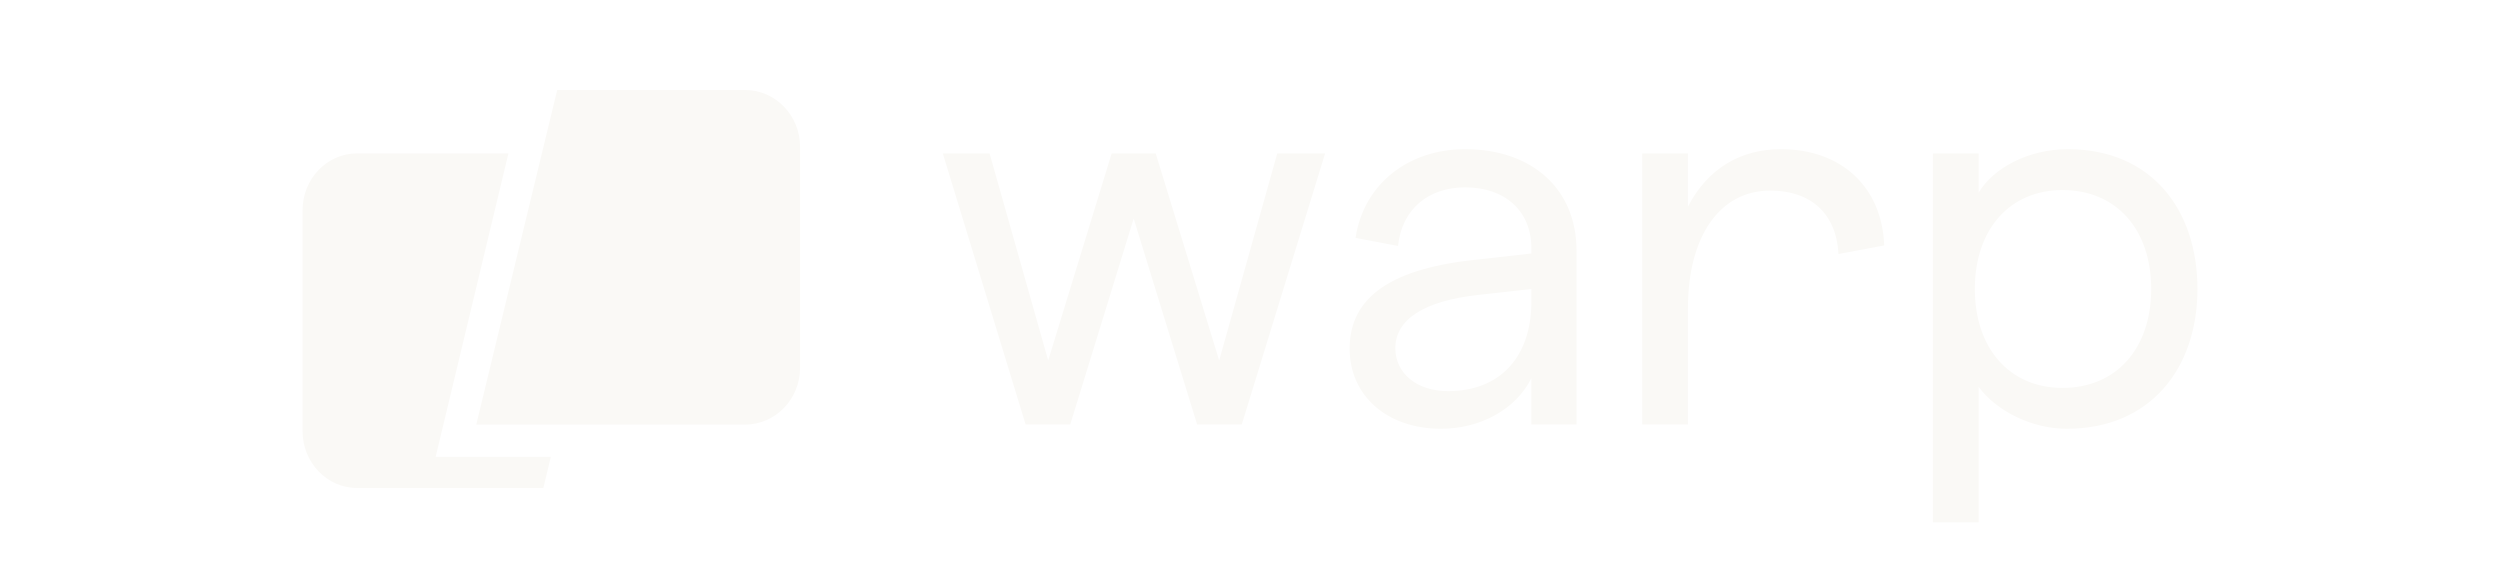
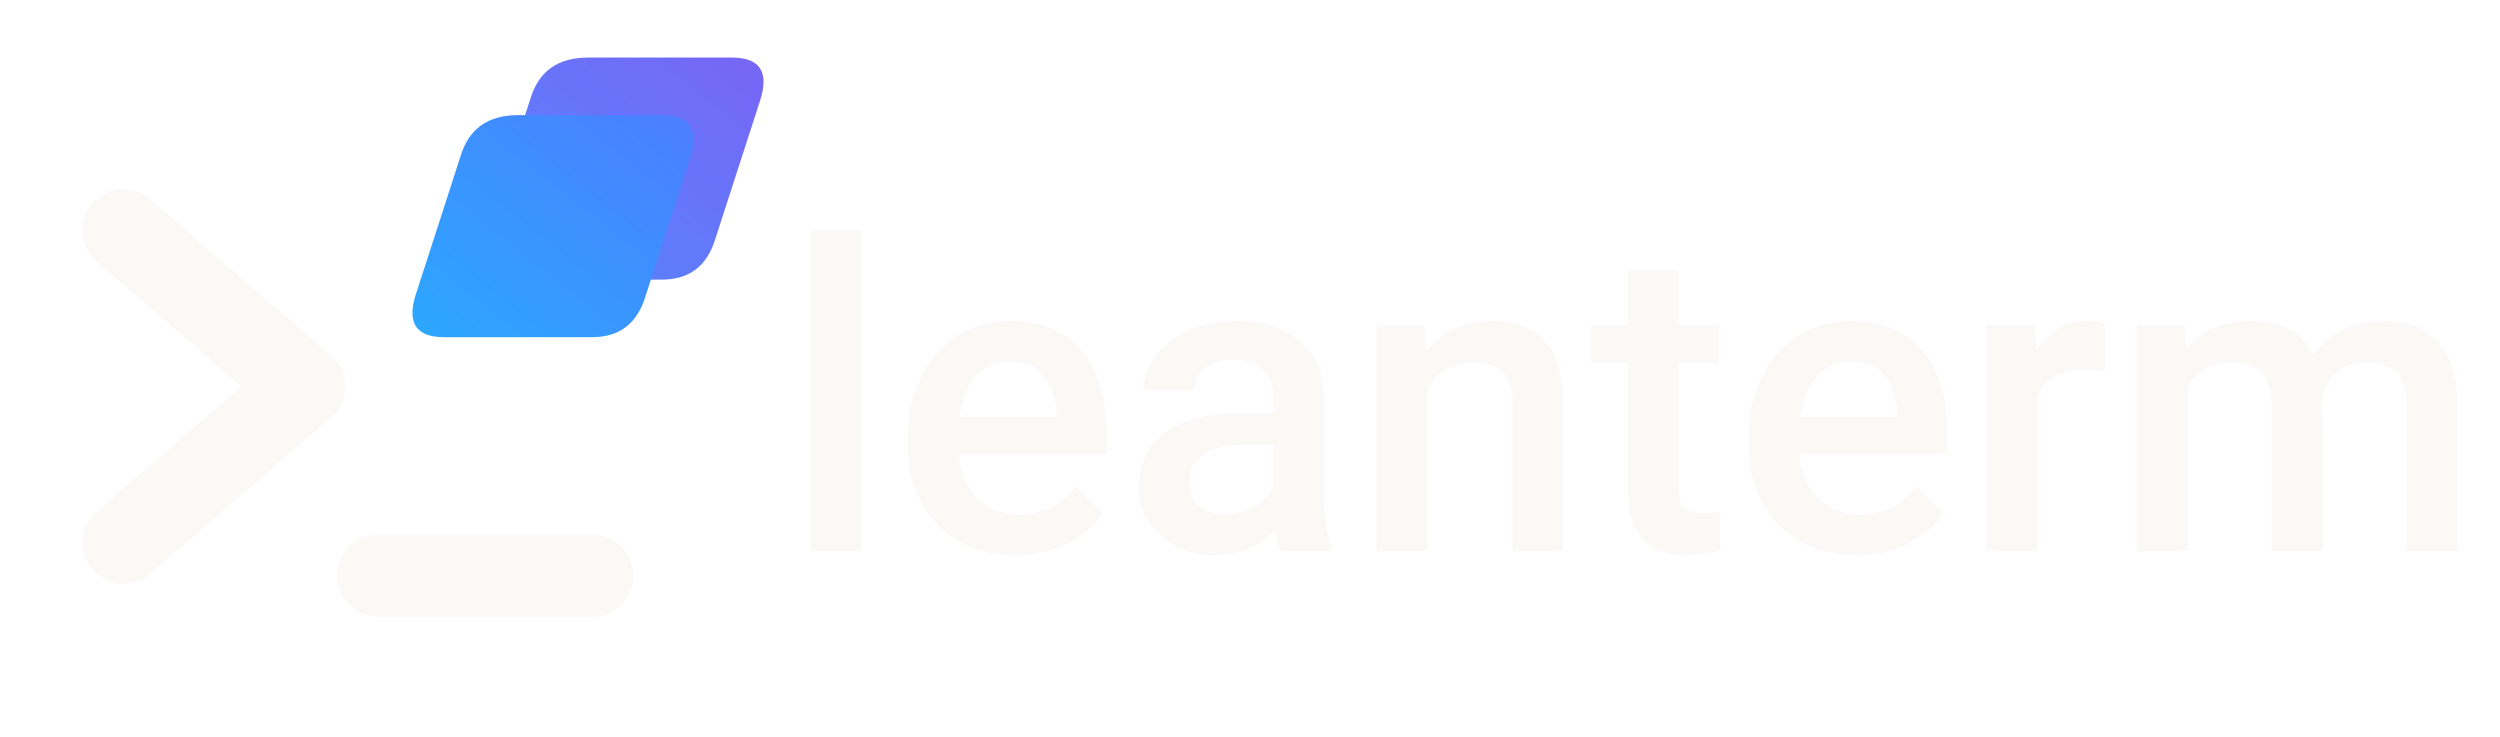
- <svg xmlns="http://www.w3.org/2000/svg" width="764" height="179" viewBox="0 0 764 179" fill="none">
-   <path d="M170.286 27.5H227.682C236.973 27.5 244.505 35.283 244.505 44.884V112.374C244.505 121.975 236.973 129.758 227.682 129.758H145.546L170.286 27.5Z" fill="#FAF9F6" />
-   <path d="M155.378 46.873H109.141C99.929 46.873 92.461 54.656 92.461 64.257V131.747C92.461 141.348 99.929 149.131 109.141 149.131H166.048L168.33 139.618H133.131L155.378 46.873Z" fill="#FAF9F6" />
-   <path d="M313.427 129.717L288.122 46.903H302.418L320.328 110.164L339.717 46.903H353.19L372.58 110.164L390.325 46.903H404.949L379.481 129.717H365.843L346.454 66.785L327.065 129.717H313.427ZM467.986 75.823C467.986 64.485 459.935 57.255 447.776 57.255C436.438 57.255 428.387 63.992 427.237 75.165L414.256 72.701C416.721 56.269 430.359 45.589 447.776 45.589C467.822 45.589 481.789 57.419 481.789 76.644V129.717H467.986V115.586C463.221 125.117 452.377 131.032 440.382 131.032C423.786 131.032 412.449 120.844 412.449 106.549C412.449 90.611 425.429 81.902 451.884 79.273L467.986 77.466V75.823ZM426.415 106.385C426.415 114.108 432.988 119.53 442.518 119.53C458.621 119.53 467.986 108.849 467.986 92.254V88.31L451.884 90.118C435.124 91.925 426.415 97.676 426.415 106.385ZM575.81 75.001L561.843 77.63C561.186 65.306 553.463 58.241 540.975 58.241C525.694 58.241 515.835 72.043 515.835 94.226V129.717H501.869V46.903H515.835V63.17C521.915 51.34 532.102 45.589 544.262 45.589C562.665 45.589 575.152 57.091 575.81 75.001ZM590.697 159.622V46.903H604.664V58.898C609.1 51.34 619.945 45.589 631.94 45.589C657.408 45.589 671.539 63.992 671.539 88.31C671.539 112.629 657.08 131.032 631.611 131.032C621.095 131.032 610.251 125.774 604.664 118.215V159.622H590.697ZM630.297 118.544C646.728 118.544 657.408 106.549 657.408 88.31C657.408 70.072 646.728 58.077 630.297 58.077C614.194 58.077 603.514 70.072 603.514 88.31C603.514 106.549 614.194 118.544 630.297 118.544Z" fill="#FAF9F6" />
+ <svg xmlns="http://www.w3.org/2000/svg" width="608" height="179" viewBox="0 0 608 179" fill="none">
+   <defs>
+     <linearGradient id="a" x1="0" y1="1" x2="1" y2="0">
+       <stop stop-color="#2BA8FF" />
+       <stop offset="1" stop-color="#4C7DFF" />
+     </linearGradient>
+     <linearGradient id="b" x1="0" y1="1" x2="1" y2="0">
+       <stop stop-color="#3D7BFF" />
+       <stop offset="1" stop-color="#6A55F5" />
+     </linearGradient>
+   </defs>
+   <path d="M30 56L74 94L30 132" stroke="#FAF9F6" stroke-width="20" stroke-linecap="round" stroke-linejoin="round" />
+   <path d="M92 140H144" stroke="#FAF9F6" stroke-width="20" stroke-linecap="round" />
+   <path transform="translate(22 -8)" d="M121 22H156Q166 22 163 32L152 66Q149 76 139 76H103Q93 76 96 66L107 32Q110 22 121 22Z" fill="url(#b)" opacity=".9" />
+   <path transform="translate(22 -8)" d="M104 36H139Q149 36 146 46L135 80Q132 90 122 90H86Q76 90 79 80L90 46Q93 36 104 36Z" fill="url(#a)" />
+   <path d="M209.449 134.0H197.109V56.0H209.449Z M247.078 135.016Q235.348 135.016 228.061 127.627Q220.773 120.238 220.773 107.949V106.426Q220.773 98.199 223.947 91.725Q227.121 85.25 232.859 81.645Q238.598 78.039 245.656 78.039Q256.879 78.039 262.998 85.199Q269.117 92.359 269.117 105.461V110.438H233.215Q233.773 117.242 237.76 121.203Q241.746 125.164 247.789 125.164Q256.27 125.164 261.602 118.309L268.254 124.656Q264.953 129.582 259.443 132.299Q253.934 135.016 247.078 135.016ZM245.605 87.941Q240.527 87.941 237.404 91.496Q234.281 95.051 233.418 101.398H256.93V100.484Q256.523 94.289 253.629 91.115Q250.734 87.941 245.605 87.941Z M311.52 134.0Q310.707 132.426 310.098 128.871Q304.207 135.016 295.676 135.016Q287.398 135.016 282.168 130.293Q276.938 125.57 276.938 118.613Q276.938 109.828 283.463 105.131Q289.988 100.434 302.125 100.434H309.691V96.828Q309.691 92.562 307.305 89.998Q304.918 87.434 300.043 87.434Q295.828 87.434 293.137 89.541Q290.445 91.648 290.445 94.898H278.105Q278.105 90.379 281.102 86.443Q284.098 82.508 289.252 80.273Q294.406 78.039 300.754 78.039Q310.402 78.039 316.141 82.889Q321.879 87.738 322.031 96.523V121.305Q322.031 128.719 324.113 133.137V134.0ZM297.961 125.113Q301.617 125.113 304.842 123.336Q308.066 121.559 309.691 118.562V108.203H303.039Q296.184 108.203 292.73 110.59Q289.277 112.977 289.277 117.344Q289.277 120.898 291.639 123.006Q294.0 125.113 297.961 125.113Z M346.406 79.055 346.762 85.402Q352.855 78.039 362.758 78.039Q379.922 78.039 380.227 97.691V134.0H367.887V98.402Q367.887 93.172 365.627 90.658Q363.367 88.145 358.238 88.145Q350.773 88.145 347.117 94.898V134.0H334.777V79.055Z M408.258 65.699V79.055H417.957V88.195H408.258V118.867Q408.258 122.016 409.502 123.412Q410.746 124.809 413.945 124.809Q416.078 124.809 418.262 124.301V133.848Q414.047 135.016 410.137 135.016Q395.918 135.016 395.918 119.324V88.195H386.879V79.055H395.918V65.699Z M451.574 135.016Q439.844 135.016 432.557 127.627Q425.27 120.238 425.27 107.949V106.426Q425.27 98.199 428.443 91.725Q431.617 85.25 437.355 81.645Q443.094 78.039 450.152 78.039Q461.375 78.039 467.494 85.199Q473.613 92.359 473.613 105.461V110.438H437.711Q438.27 117.242 442.256 121.203Q446.242 125.164 452.285 125.164Q460.766 125.164 466.098 118.309L472.75 124.656Q469.449 129.582 463.939 132.299Q458.43 135.016 451.574 135.016ZM450.102 87.941Q445.023 87.941 441.9 91.496Q438.777 95.051 437.914 101.398H461.426V100.484Q461.02 94.289 458.125 91.115Q455.23 87.941 450.102 87.941Z M511.953 90.328Q509.516 89.922 506.926 89.922Q498.445 89.922 495.5 96.422V134.0H483.16V79.055H494.941L495.246 85.199Q499.715 78.039 507.637 78.039Q510.277 78.039 512.004 78.75Z M531.352 79.055 531.707 84.793Q537.496 78.039 547.551 78.039Q558.57 78.039 562.633 86.469Q568.625 78.039 579.492 78.039Q588.582 78.039 593.025 83.066Q597.469 88.094 597.57 97.895V134.0H585.23V98.25Q585.23 93.02 582.945 90.582Q580.66 88.145 575.379 88.145Q571.164 88.145 568.498 90.404Q565.832 92.664 564.766 96.32L564.816 134.0H552.477V97.844Q552.223 88.145 542.574 88.145Q535.16 88.145 532.062 94.188V134.0H519.723V79.055Z" fill="#FAF9F6" />
</svg>
